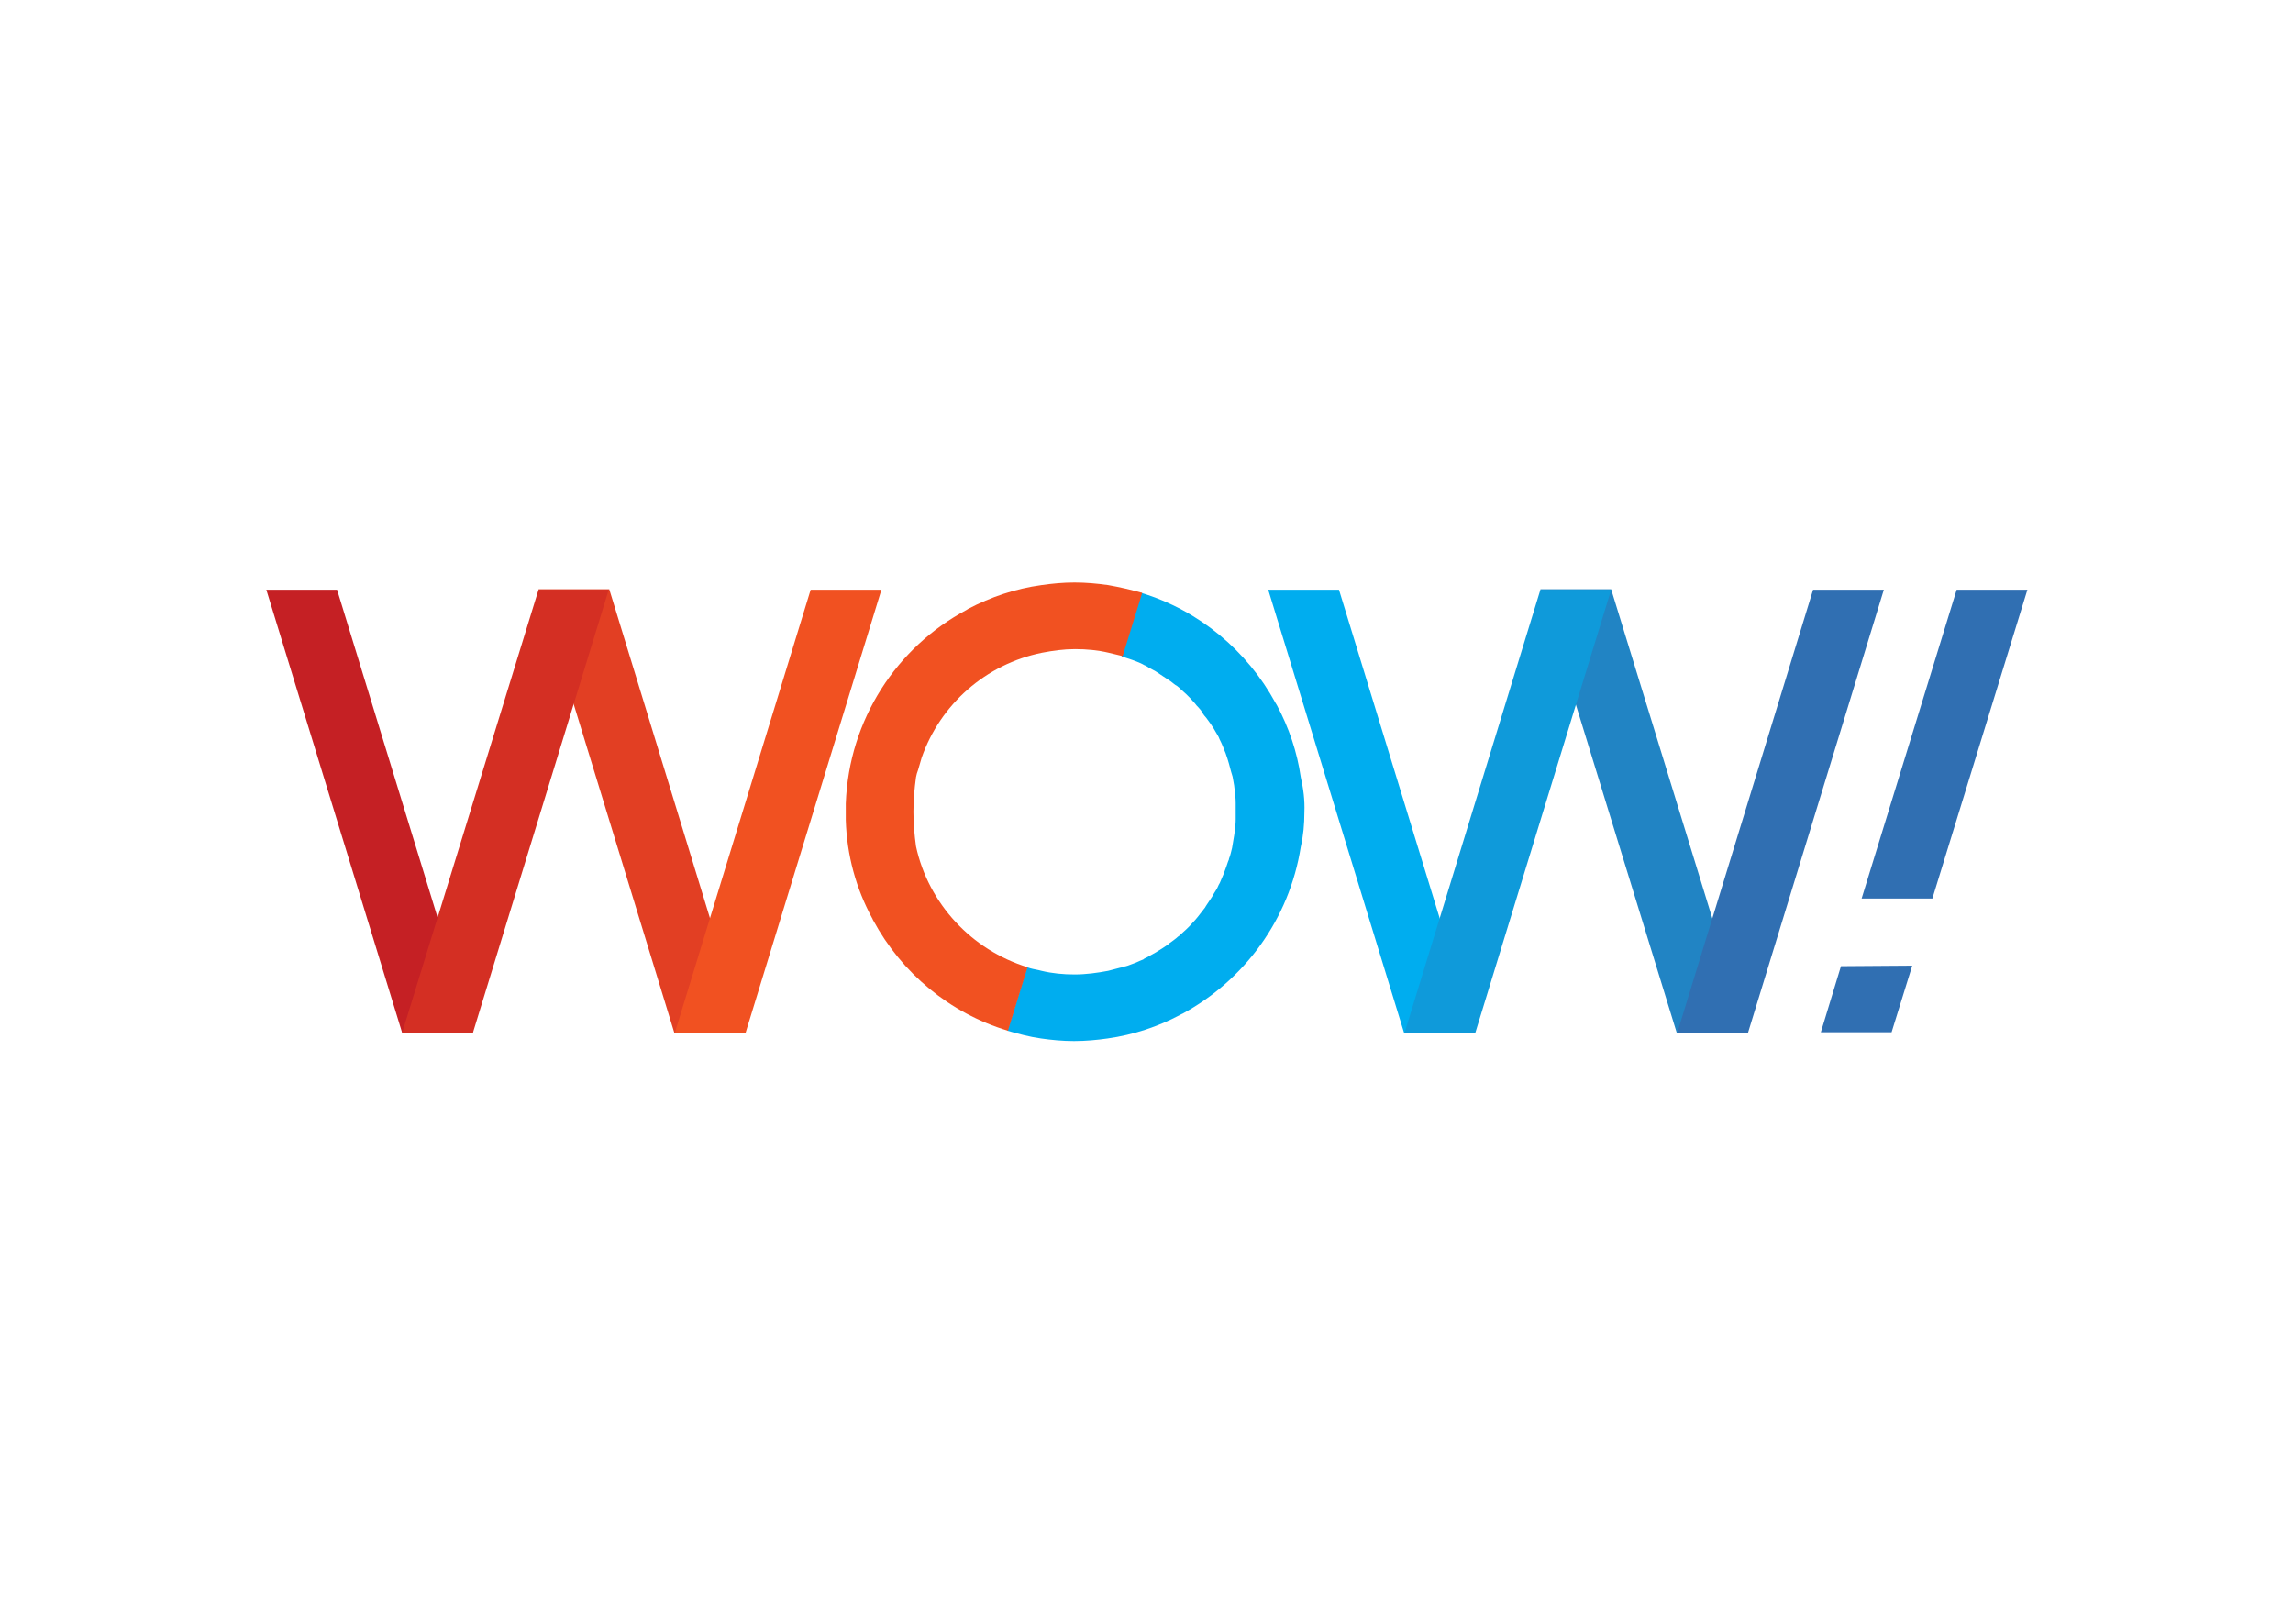
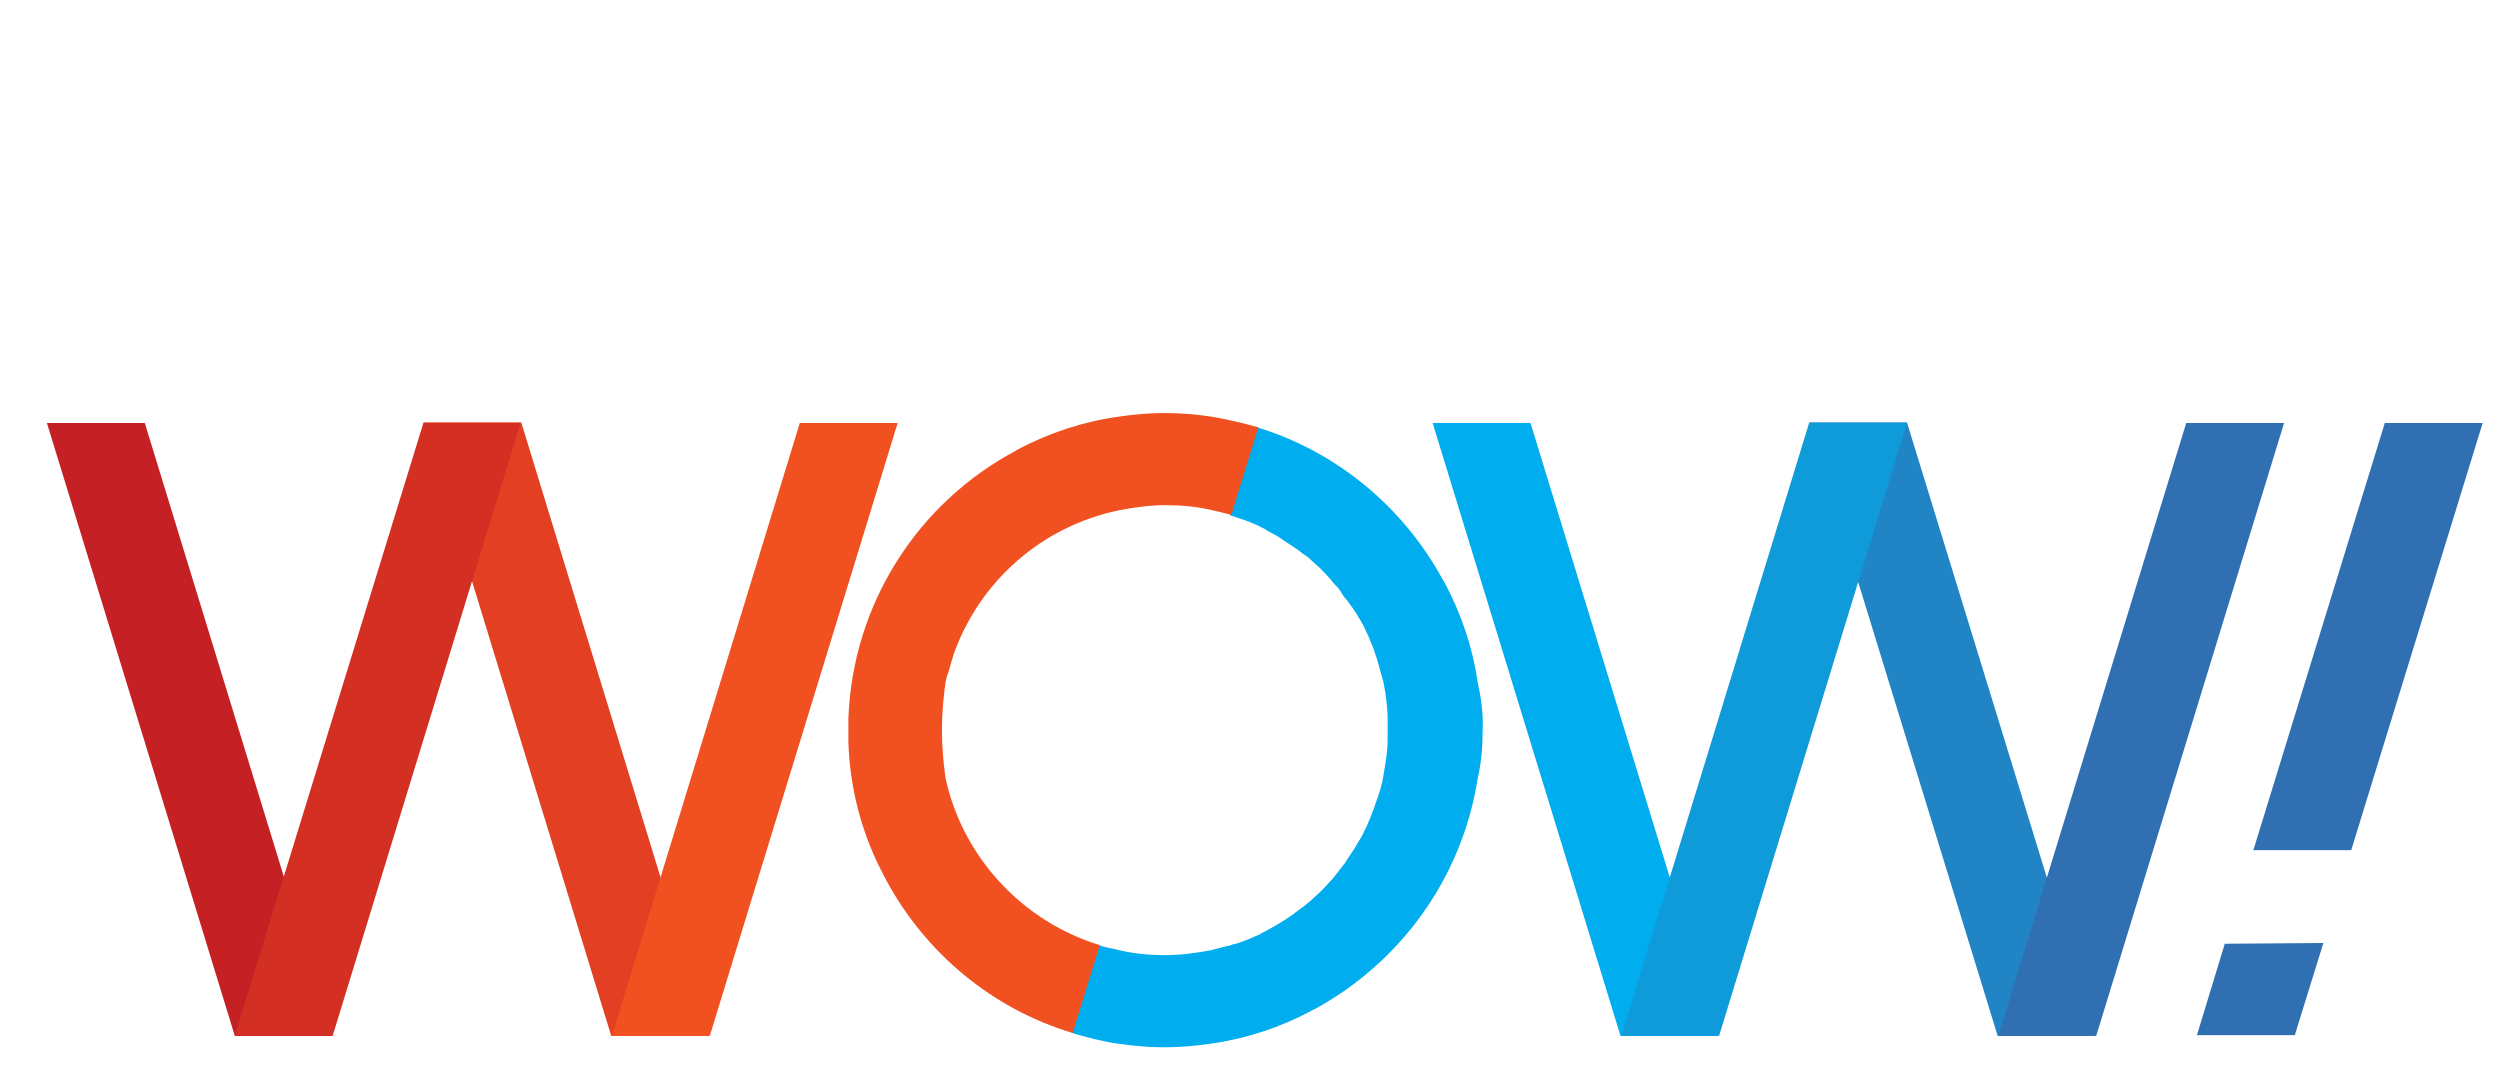
- <svg xmlns="http://www.w3.org/2000/svg" version="1.0" id="svg1568" x="0px" y="0px" viewBox="0 0 444 314.5" style="enable-background:new 0 0 444 314.5;" xml:space="preserve">
+ <svg xmlns="http://www.w3.org/2000/svg" version="1.0" id="svg1568" x="0px" y="0px" viewBox="45 55 350 150" style="enable-background:new 0 0 444 314.5;" xml:space="preserve">
  <style type="text/css">
	.st0{fill:#C52024;}
	.st1{fill:#E23F23;}
	.st2{fill:#F15121;}
	.st3{fill:#D42F23;}
	.st4{fill:#00ADEF;}
	.st5{fill:#2184C4;}
	.st6{fill:#306FB2;}
	.st7{fill:#0F9ADA;}
</style>
  <g id="layer1" transform="translate(104.7712,30.32217)">
    <g id="g1771" transform="translate(0.4999982,-0.4999934)">
      <path id="path1105" class="st0" d="M-13.7,170.2h-13.7l-26.3-85.8h13.7L-13.7,170.2z" />
      <path id="path1109" class="st1" d="M39,170.2H25.3L-1,84.3h13.7L39,170.2z" />
      <path id="path1113" class="st2" d="M25.4,170.2h13.7l26.3-85.8H51.7L25.4,170.2z" />
      <path id="path1117" class="st3" d="M-27.4,170.2h13.7l26.3-85.8H-1L-27.4,170.2z" />
      <path id="path1121" class="st4" d="M180.3,170.2h-13.7l-26.3-85.8H154L180.3,170.2z" />
      <path id="path1125" class="st5" d="M233.1,170.2h-13.7L193,84.3h13.7L233.1,170.2z" />
      <path id="path1129" class="st6" d="M219.5,170.2h13.7l26.3-85.8h-13.7L219.5,170.2z" />
      <path id="path1133" class="st6" d="M268.9,144.2l18.4-59.8h-13.7l-18.4,59.8H268.9z" />
      <path id="path1137" class="st6" d="M251.2,157.3l-3.9,12.8H261l4-12.9L251.2,157.3z" />
      <path id="path1141" class="st7" d="M166.7,170.2h13.7l26.3-85.8H193L166.7,170.2z" />
      <path id="path1153" class="st4" d="M146.6,120.7c-0.7-4.9-2.3-9.6-4.6-13.9    c-0.1-0.2-0.2-0.3-0.3-0.5c-5.5-10.1-14.8-17.9-26-21.3l-3.8,12.3h0h0l0,0c0.7,0.2,1.4,0.5,2.1,0.7c0.3,0.1,0.5,0.2,0.8,0.3    c0.5,0.2,1,0.4,1.5,0.7c0.3,0.1,0.6,0.3,0.9,0.5c0.4,0.2,0.9,0.5,1.3,0.7c0.3,0.2,0.6,0.4,0.9,0.6c0.4,0.3,0.8,0.5,1.2,0.8    c0.3,0.2,0.6,0.4,0.9,0.6c0.4,0.3,0.7,0.6,1.1,0.8c0.3,0.2,0.6,0.5,0.8,0.7c0.3,0.3,0.7,0.6,1,0.9c0.3,0.3,0.5,0.5,0.8,0.8    c0.3,0.3,0.6,0.7,0.9,1c0.2,0.3,0.5,0.6,0.7,0.8c0.3,0.3,0.6,0.7,0.8,1.1c0.2,0.3,0.4,0.6,0.7,0.9c0.3,0.4,0.5,0.7,0.8,1.1    c0.2,0.3,0.4,0.6,0.6,0.9c0.2,0.4,0.5,0.8,0.7,1.2c0.2,0.3,0.4,0.7,0.5,1c0.2,0.4,0.4,0.8,0.6,1.3c0.1,0.3,0.3,0.7,0.4,1    c0.2,0.4,0.3,0.9,0.5,1.4c0.1,0.3,0.2,0.7,0.3,1c0.1,0.5,0.3,1,0.4,1.5c0.1,0.3,0.2,0.7,0.3,1c0.1,0.6,0.2,1.1,0.3,1.7    c0,0.3,0.1,0.6,0.1,0.8c0.1,0.9,0.2,1.7,0.2,2.6c0,0.5,0,1.1,0,1.6c0,0.5,0,1.1,0,1.6c0,0.8-0.1,1.6-0.2,2.4    c0,0.2-0.1,0.5-0.1,0.7c-0.1,0.6-0.2,1.2-0.3,1.8c0,0.2-0.1,0.4-0.1,0.6c-0.2,0.7-0.3,1.4-0.6,2.1l0,0l0,0c0,0,0,0.1,0,0.1    c-0.1,0.2-0.1,0.3-0.2,0.5c-0.2,0.6-0.4,1.2-0.6,1.7c-0.1,0.3-0.2,0.5-0.3,0.8c-0.2,0.5-0.4,0.9-0.6,1.4c-0.1,0.3-0.3,0.5-0.4,0.8    c-0.2,0.5-0.5,0.9-0.8,1.4c-0.1,0.2-0.3,0.5-0.4,0.7c-0.4,0.6-0.8,1.2-1.2,1.8c0,0.1-0.1,0.1-0.1,0.2c-0.5,0.6-0.9,1.2-1.4,1.8    c-0.2,0.2-0.3,0.4-0.5,0.6c-0.4,0.4-0.7,0.8-1.1,1.2c-0.2,0.2-0.4,0.4-0.6,0.6c-0.4,0.4-0.8,0.7-1.1,1c-0.2,0.2-0.4,0.4-0.6,0.5    c-0.4,0.4-0.9,0.7-1.4,1.1c-0.2,0.1-0.3,0.2-0.5,0.4c-0.6,0.4-1.3,0.9-2,1.3c-0.2,0.1-0.3,0.2-0.5,0.3c-0.5,0.3-1.1,0.6-1.6,0.9    c-0.2,0.1-0.5,0.2-0.7,0.4c-0.5,0.2-1,0.4-1.4,0.6c-0.3,0.1-0.5,0.2-0.8,0.3c-0.5,0.2-1,0.4-1.6,0.5c-0.2,0.1-0.5,0.2-0.7,0.2    c-0.8,0.2-1.5,0.4-2.3,0.6c-2.1,0.4-4.3,0.7-6.5,0.7c-2.2,0-4.3-0.2-6.4-0.7c-0.7-0.2-1.5-0.3-2.2-0.5l-0.3-0.1    c-0.1,0-0.2-0.1-0.3-0.1l-3.8,12.3c2.1,0.6,4.3,1.2,6.5,1.5c2.1,0.3,4.2,0.5,6.4,0.5c2.2,0,4.4-0.2,6.5-0.5    c5-0.7,9.8-2.3,14.1-4.6c0.1-0.1,0.2-0.1,0.4-0.2c12-6.5,20.7-18.3,22.9-32.3c0.5-2.2,0.7-4.4,0.7-6.7    C147.4,125.1,147.1,122.9,146.6,120.7" />
      <path id="path1157" class="st2" d="M109.3,83.5c-2.1-0.3-4.3-0.5-6.5-0.5    c-2.2,0-4.3,0.2-6.4,0.5c-5.1,0.7-9.8,2.3-14.2,4.6c-0.1,0.1-0.2,0.1-0.3,0.2c-13.5,7.2-22.8,21.2-23.4,37.5c0,0.5,0,1.1,0,1.6    c0,0.5,0,1.1,0,1.6c0.2,6.8,2,13.3,5.1,19c0.1,0.1,0.1,0.3,0.2,0.4c5.5,10.2,14.8,18,26.1,21.4l3.8-12.3    c-10.8-3.3-19.2-12.3-21.6-23.4c-0.3-2.2-0.5-4.4-0.5-6.7c0-2.3,0.2-4.5,0.5-6.7c0.1-0.5,0.2-0.9,0.4-1.4l0.7-2.4    c3.6-10.3,12.4-18.1,23.3-20.3c2.1-0.4,4.2-0.7,6.4-0.7c2.2,0,4.4,0.2,6.5,0.7c0.9,0.2,1.7,0.4,2.5,0.6v0l0,0h0l0.2,0.1l3.8-12.3    C113.7,84.4,111.6,83.9,109.3,83.5" />
    </g>
  </g>
</svg>
